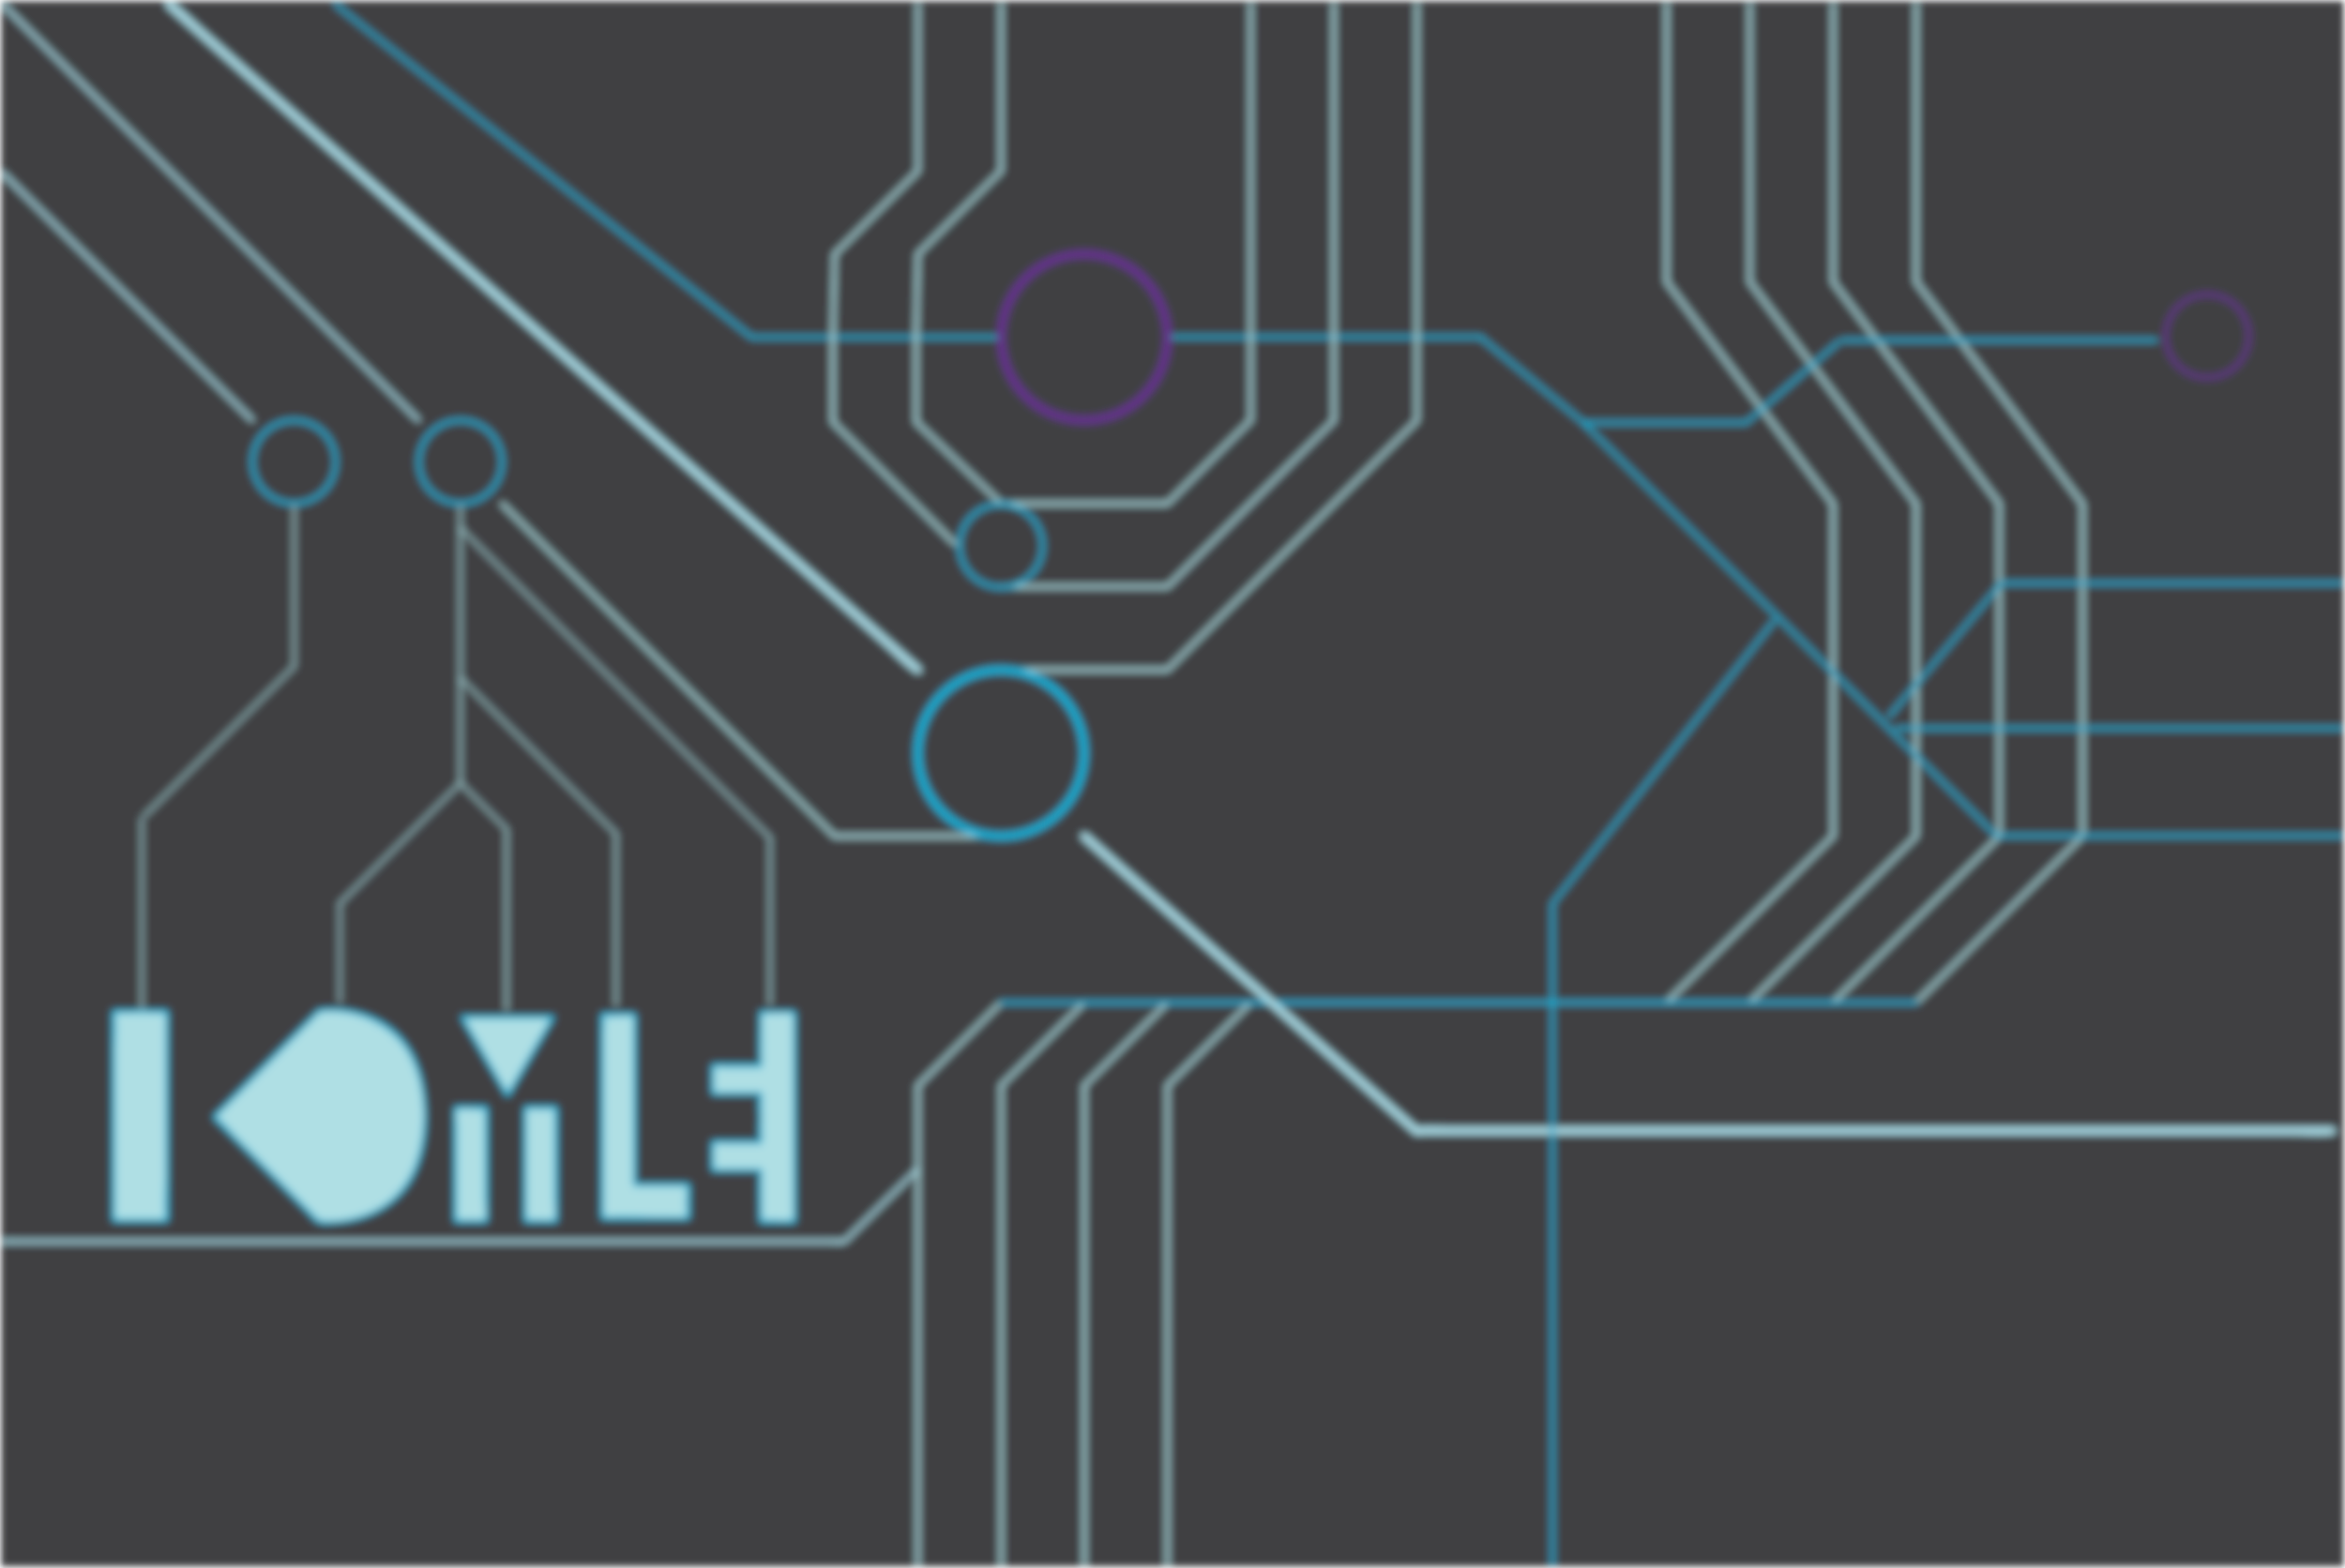
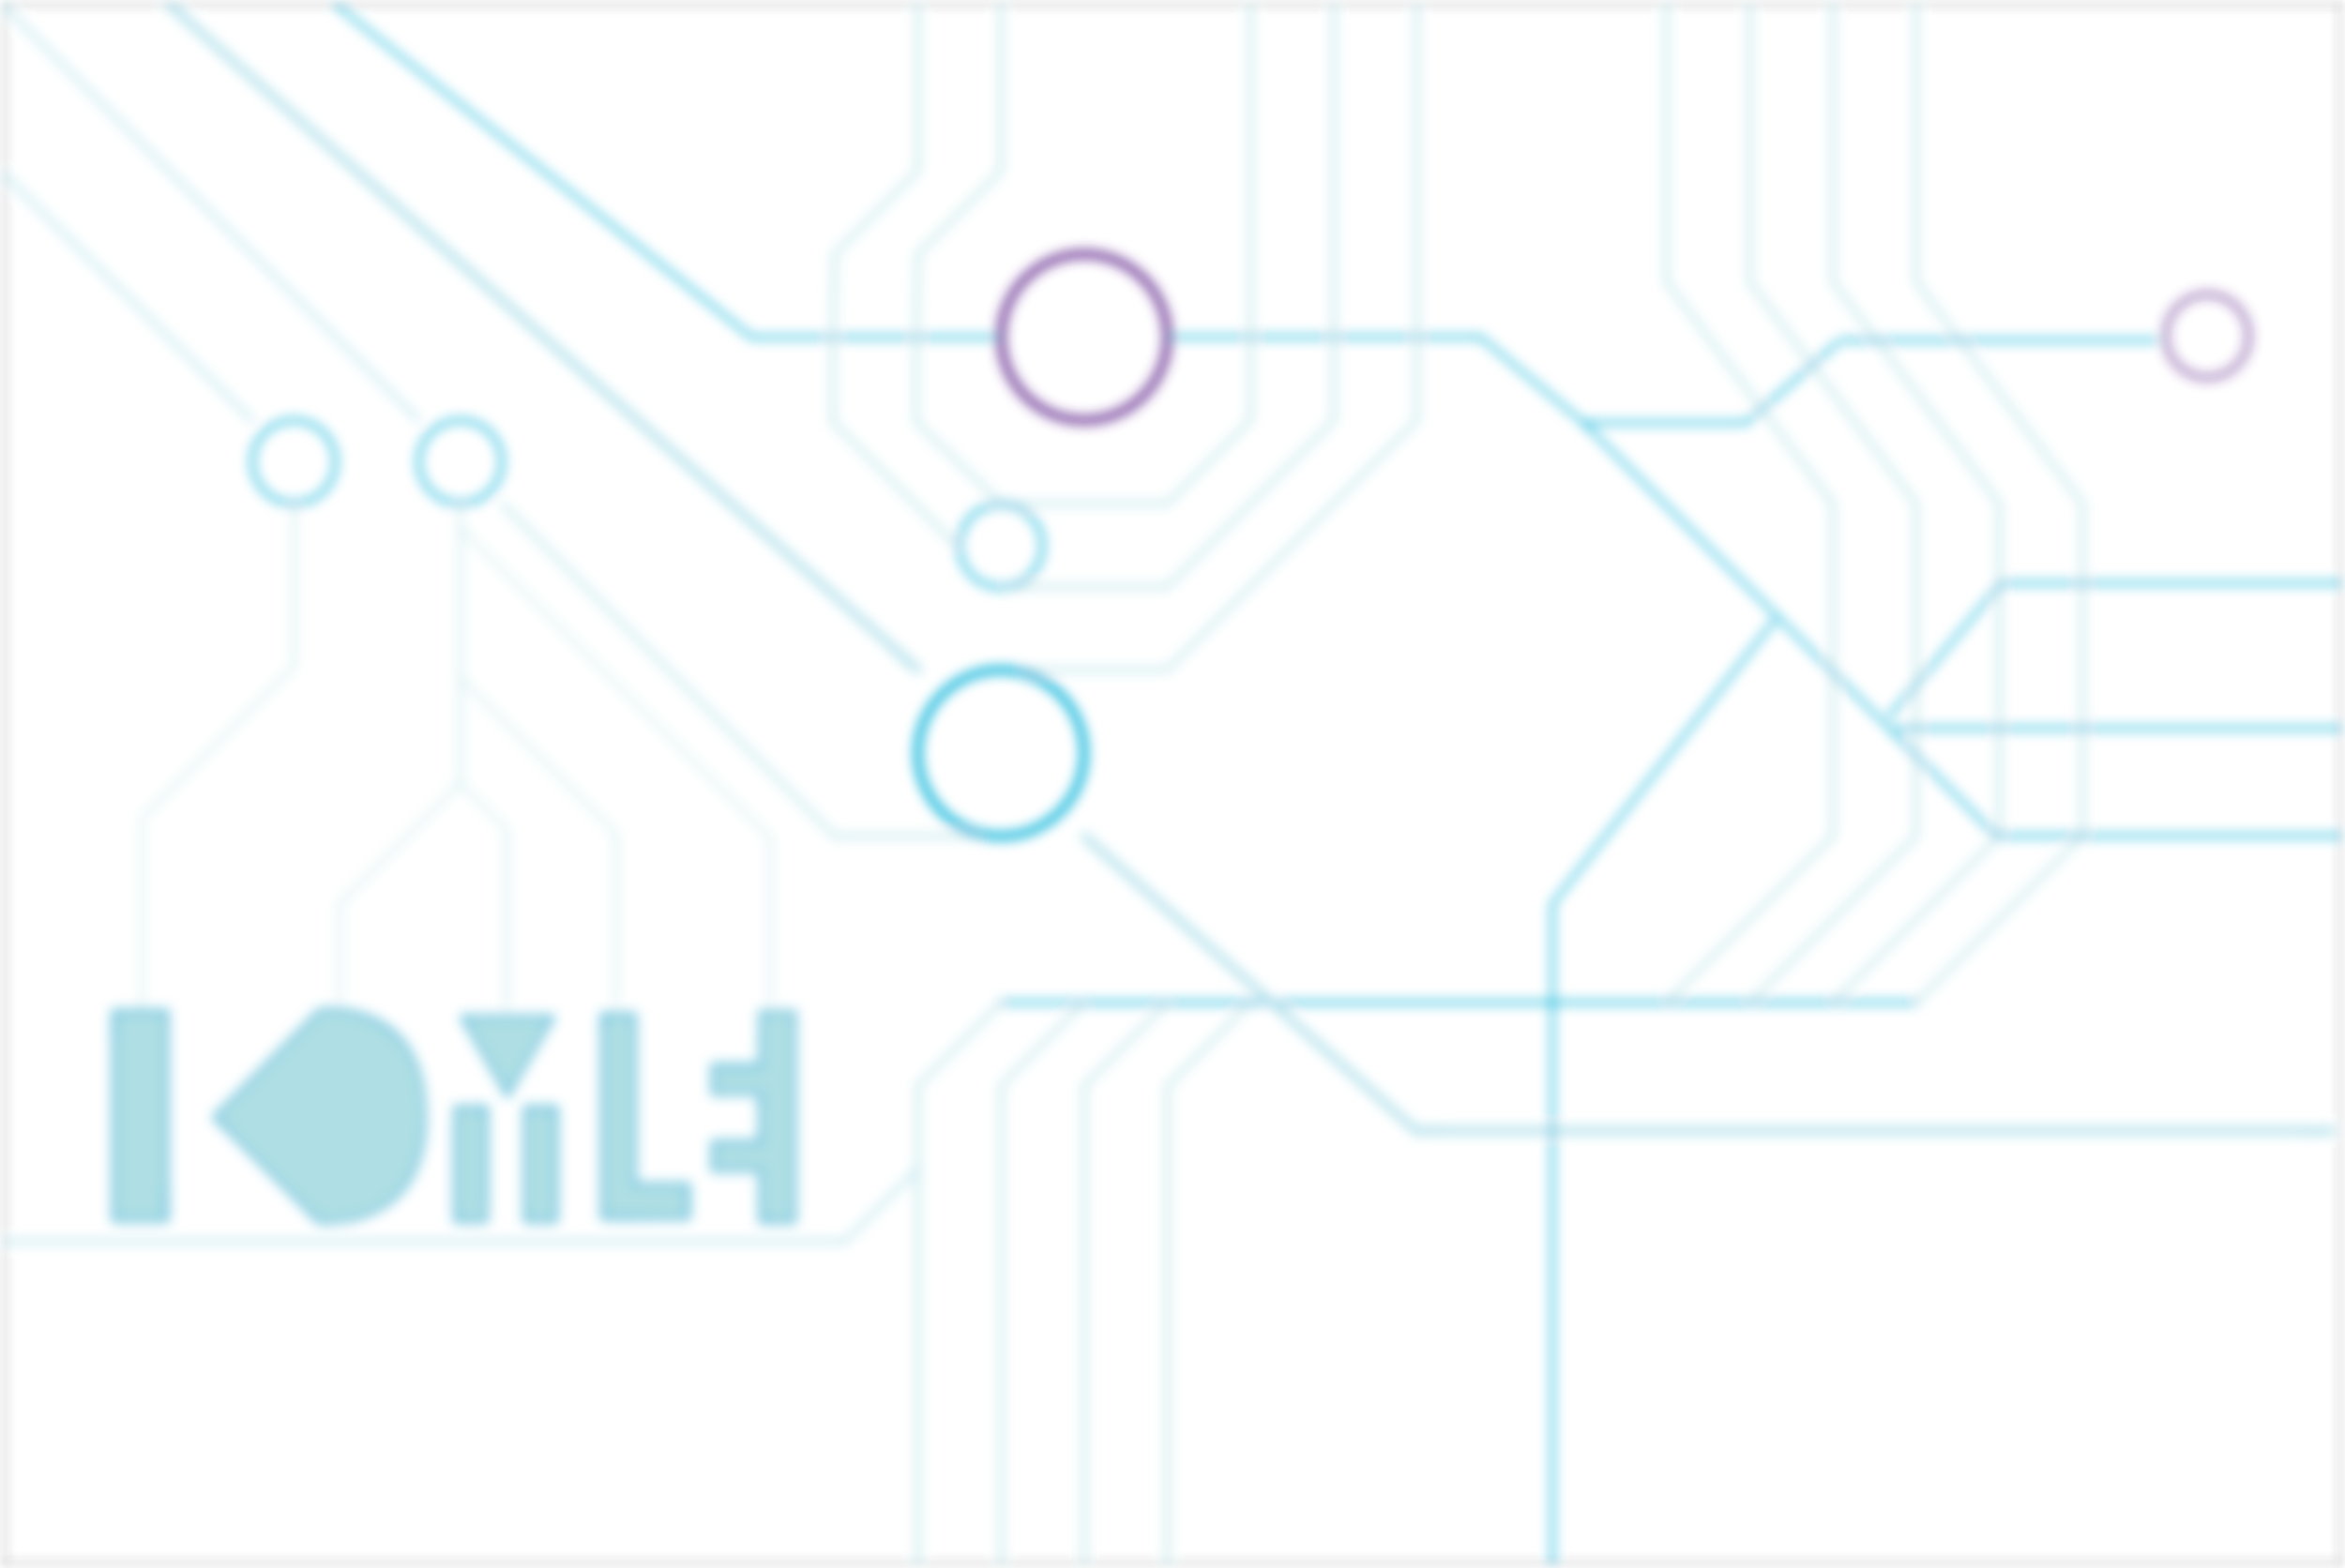
<svg xmlns="http://www.w3.org/2000/svg" version="1.1" id="Layer_1" x="0px" y="0px" viewBox="0 0 1202 803.7" xml:space="preserve" enable-background="new 0 0 1202 803.7">
-   <style type="text/css">.st0{filter:url(#AI_GaussianBlur_4);} .st1{fill:#414042;stroke:#414042;stroke-miterlimit:10;} .st2{fill:#AFDFE4;} .st3{fill:#00B0D8;} .st4{fill:#ACDFEA;} .st5{fill:none;stroke:#00B0D8;stroke-width:2;} .st6{fill:none;stroke:#662D91;stroke-width:2;} .st7{fill:none;stroke:#00B0D8;stroke-width:4;} .st8{fill:none;stroke:#662D91;stroke-width:4;} .st9{fill:none;stroke:#AFDFE4;stroke-width:0.25;}</style>
+   <style type="text/css">
+      .st1{fill:none;stroke:#414042;stroke-miterlimit:10;} .st2{fill:#AFDFE4;} .st3{fill:#00B0D8;} .st4{fill:#ACDFEA;} .st5{fill:none;stroke:#00B0D8;stroke-width:2;} .st6{fill:none;stroke:#662D91;stroke-width:2;} .st7{fill:none;stroke:#00B0D8;stroke-width:4;} .st8{fill:none;stroke:#662D91;stroke-width:4;} .st9{fill:none;stroke:#AFDFE4;stroke-width:0.25;}
+   </style>
  <filter id="AI_GaussianBlur_4">
-     <feGaussianBlur stdDeviation="2" />
+     <feGaussianBlur stdDeviation="3" />
  </filter>
-   <g id="Layer_1" class="st0">
+   <g id="Layer_1" class="st0" filter="url(#AI_GaussianBlur_4)">
    <path class="st1" d="M0.5 0.5H1201.5V803.2H0.5z" />
    <path class="st2" d="M259.1,425.1c0,27.1,0,54.1,0,81.2c0,3.9,0,7.8,0,11.6c0,0.7,1.1,0.7,1.1,0c0-27.1,0-54.1,0-81.2 c0-3.9,0-7.8,0-11.6C260.2,424.5,259.1,424.5,259.1,425.1L259.1,425.1z" />
    <path class="st2" d="M315.2,427.5c0,25.7,0,51.3,0,77c0,3.7,0,7.4,0,11.1c0,0.7,1.1,0.7,1.1,0c0-25.7,0-51.3,0-77 c0-3.7,0-7.4,0-11.1C316.2,426.8,315.2,426.8,315.2,427.5L315.2,427.5z" />
    <path class="st2" d="M394.2,429.5c0,24.9,0,49.9,0,74.8c0,3.6,0,7.1,0,10.7c0,0.7,1,0.7,1,0c0-24.9,0-49.9,0-74.8 c0-3.6,0-7.1,0-10.7C395.2,428.8,394.2,428.8,394.2,429.5L394.2,429.5z" />
    <path class="st2" d="M173.7,463.2c0,16.9,0,33.8,0,50.7c0,0.7,1,0.7,1,0c0-16.9,0-33.8,0-50.7 C174.7,462.6,173.7,462.6,173.7,463.2L173.7,463.2z" />
    <path class="st2" d="M73.2,518.1c0-28.7,0-57.4,0-86.1c0-4.2,0-8.3,0-12.5c0-0.7-1-0.7-1,0c0,28.7,0,57.4,0,86.1 c0,4.2,0,8.3,0,12.5C72.2,518.8,73.2,518.8,73.2,518.1L73.2,518.1z" />
    <path class="st2" d="M235.6,401.1c-18,18-35.9,35.9-53.9,53.9c-2.6,2.6-5.3,5.3-7.9,7.9c-0.5,0.5,0.3,1.2,0.7,0.7 c18-18,35.9-35.9,53.9-53.9c2.6-2.6,5.3-5.3,7.9-7.9C236.8,401.4,236.1,400.6,235.6,401.1L235.6,401.1z" />
    <path class="st2" d="M512.5,513.4c-14.2,14.2-28.4,28.4-42.6,42.6c-0.8,0.8,0.4,2,1.2,1.2c14.2-14.2,28.4-28.4,42.6-42.6 C514.5,513.8,513.3,512.6,512.5,513.4L512.5,513.4z" />
    <path class="st2" d="M555.1,513.4c-14.2,14.2-28.4,28.4-42.6,42.6c-0.8,0.8,0.4,2,1.2,1.2c14.2-14.2,28.4-28.4,42.6-42.6 C557.2,513.8,555.9,512.6,555.1,513.4L555.1,513.4z" />
    <path class="st2" d="M597.8,513.4c-14.2,14.2-28.4,28.4-42.6,42.6c-0.8,0.8,0.4,2,1.2,1.2c14.2-14.2,28.4-28.4,42.6-42.6 C599.8,513.8,598.6,512.6,597.8,513.4L597.8,513.4z" />
    <path class="st2" d="M640.4,513.4c-14.2,14.2-28.4,28.4-42.6,42.6c-0.8,0.8,0.4,2,1.2,1.2c14.2-14.2,28.4-28.4,42.6-42.6 C642.5,513.8,641.2,512.6,640.4,513.4L640.4,513.4z" />
    <path class="st2" d="M853.5,144.9c24.9,33.2,49.8,66.4,74.7,99.7c3.5,4.7,7,9.4,10.5,14c0.7,0.9,2.2,0,1.5-0.9 c-24.9-33.2-49.8-66.4-74.7-99.7c-3.5-4.7-7-9.4-10.5-14C854.3,143.1,852.8,144,853.5,144.9L853.5,144.9z" />
    <path class="st2" d="M938.7,258.1c0,49.9,0,99.8,0,149.6c0,7,0,13.9,0,20.9c0,1.1,1.8,1.1,1.8,0c0-49.9,0-99.8,0-149.6 c0-7,0-13.9,0-20.9C940.4,257,938.7,257,938.7,258.1L938.7,258.1z" />
    <path class="st2" d="M938.9,428.1c-24.9,24.9-49.8,49.8-74.6,74.6c-3.6,3.6-7.1,7.1-10.7,10.7c-0.8,0.8,0.4,2,1.2,1.2 c24.9-24.9,49.8-49.8,74.6-74.6c3.6-3.6,7.1-7.1,10.7-10.7C940.9,428.5,939.7,427.3,938.9,428.1L938.9,428.1z" />
    <path class="st3" d="M854.2,513.1c-38.5,0-77,0-115.5,0c-61.3,0-122.5,0-183.8,0c-13.9,0-27.9,0-41.8,0c-1.1,0-1.1,1.8,0,1.8 c38.5,0,77,0,115.5,0c61.3,0,122.5,0,183.8,0c13.9,0,27.9,0,41.8,0C855.4,514.9,855.4,513.1,854.2,513.1L854.2,513.1z" />
    <path class="st2" d="M469.6,556.6c0,27.7,0,55.4,0,83c0,44.1,0,88.2,0,132.3c0,10.1,0,20.2,0,30.3c0,1.1,1.8,1.1,1.8,0 c0-27.7,0-55.4,0-83c0-44.1,0-88.2,0-132.3c0-10.1,0-20.2,0-30.3C471.4,555.5,469.6,555.5,469.6,556.6L469.6,556.6z" />
    <path class="st2" d="M896.1,144.9c24.9,33.2,49.8,66.4,74.7,99.7c3.5,4.7,7,9.4,10.5,14c0.7,0.9,2.2,0,1.5-0.9 c-24.9-33.2-49.8-66.4-74.7-99.7c-3.5-4.7-7-9.4-10.5-14C897,143.1,895.5,144,896.1,144.9L896.1,144.9z" />
    <path class="st2" d="M981.3,258.1c0,49.9,0,99.8,0,149.6c0,7,0,13.9,0,20.9c0,1.1,1.8,1.1,1.8,0c0-49.9,0-99.8,0-149.6 c0-7,0-13.9,0-20.9C983,257,981.3,257,981.3,258.1L981.3,258.1z" />
    <path class="st2" d="M981.5,428.1c-24.9,24.9-49.8,49.8-74.6,74.6c-3.6,3.6-7.1,7.1-10.7,10.7c-0.8,0.8,0.4,2,1.2,1.2 c24.9-24.9,49.8-49.8,74.6-74.6c3.6-3.6,7.1-7.1,10.7-10.7C983.6,428.5,982.3,427.3,981.5,428.1L981.5,428.1z" />
    <path class="st3" d="M896.9,513.1c-38.5,0-77,0-115.5,0c-61.3,0-122.5,0-183.8,0c-13.9,0-27.9,0-41.8,0c-1.1,0-1.1,1.8,0,1.8 c38.5,0,77,0,115.5,0c61.3,0,122.5,0,183.8,0c13.9,0,27.9,0,41.8,0C898,514.9,898,513.1,896.9,513.1L896.9,513.1z" />
    <path class="st2" d="M512.3,556.6c0,27.7,0,55.4,0,83c0,44.1,0,88.2,0,132.3c0,10.1,0,20.2,0,30.3c0,1.1,1.8,1.1,1.8,0 c0-27.7,0-55.4,0-83c0-44.1,0-88.2,0-132.3c0-10.1,0-20.2,0-30.3C514,555.5,512.3,555.5,512.3,556.6L512.3,556.6z" />
    <path class="st2" d="M938.8,144.9c24.9,33.2,49.8,66.4,74.7,99.7c3.5,4.7,7,9.4,10.5,14c0.7,0.9,2.2,0,1.5-0.9 c-24.9-33.2-49.8-66.4-74.7-99.7c-3.5-4.7-7-9.4-10.5-14C939.6,143.1,938.1,144,938.8,144.9L938.8,144.9z" />
    <path class="st2" d="M1023.9,258.1c0,49.9,0,99.8,0,149.6c0,7,0,13.9,0,20.9c0,1.1,1.8,1.1,1.8,0c0-49.9,0-99.8,0-149.6 c0-7,0-13.9,0-20.9C1025.7,257,1023.9,257,1023.9,258.1L1023.9,258.1z" />
    <path class="st2" d="M1024.2,428.1c-24.9,24.9-49.7,49.8-74.6,74.6c-3.6,3.6-7.1,7.1-10.7,10.7c-0.8,0.8,0.4,2,1.2,1.2 c24.9-24.9,49.7-49.8,74.6-74.6c3.6-3.6,7.1-7.1,10.7-10.7C1026.2,428.5,1025,427.3,1024.2,428.1L1024.2,428.1z" />
    <path class="st3" d="M939.5,513.1c-38.5,0-77,0-115.5,0c-61.3,0-122.5,0-183.8,0c-13.9,0-27.9,0-41.8,0c-1.1,0-1.1,1.8,0,1.8 c38.5,0,77,0,115.5,0c61.3,0,122.5,0,183.8,0c13.9,0,27.9,0,41.8,0C940.7,514.9,940.7,513.1,939.5,513.1L939.5,513.1z" />
    <path class="st2" d="M554.9,556.6c0,27.7,0,55.4,0,83c0,44.1,0,88.2,0,132.3c0,10.1,0,20.2,0,30.3c0,1.1,1.8,1.1,1.8,0 c0-27.7,0-55.4,0-83c0-44.1,0-88.2,0-132.3c0-10.1,0-20.2,0-30.3C556.6,555.5,554.9,555.5,554.9,556.6L554.9,556.6z" />
    <path class="st2" d="M981.4,144.9c24.9,33.2,49.8,66.4,74.7,99.7c3.5,4.7,7,9.4,10.5,14c0.7,0.9,2.2,0,1.5-0.9 c-24.9-33.2-49.8-66.4-74.7-99.7c-3.5-4.7-7-9.4-10.5-14C982.3,143.1,980.7,144,981.4,144.9L981.4,144.9z" />
    <path class="st2" d="M1066.6,258.1c0,49.9,0,99.8,0,149.6c0,7,0,13.9,0,20.9c0,1.1,1.8,1.1,1.8,0c0-49.9,0-99.8,0-149.6 c0-7,0-13.9,0-20.9C1068.3,257,1066.6,257,1066.6,258.1L1066.6,258.1z" />
    <path class="st2" d="M1066.8,428.1c-24.9,24.9-49.7,49.8-74.6,74.6c-3.6,3.6-7.1,7.1-10.7,10.7c-0.8,0.8,0.4,2,1.2,1.2 c24.9-24.9,49.7-49.8,74.6-74.6c3.6-3.6,7.1-7.1,10.7-10.7C1068.9,428.5,1067.6,427.3,1066.8,428.1L1066.8,428.1z" />
    <path class="st3" d="M982.2,513.1c-38.5,0-77,0-115.5,0c-61.3,0-122.5,0-183.8,0c-13.9,0-27.9,0-41.8,0c-1.1,0-1.1,1.8,0,1.8 c38.5,0,77,0,115.5,0c61.3,0,122.5,0,183.8,0c13.9,0,27.9,0,41.8,0C983.3,514.9,983.3,513.1,982.2,513.1L982.2,513.1z" />
    <path class="st2" d="M597.5,556.6c0,27.7,0,55.4,0,83c0,44.1,0,88.2,0,132.3c0,10.1,0,20.2,0,30.3c0,1.1,1.8,1.1,1.8,0 c0-27.7,0-55.4,0-83c0-44.1,0-88.2,0-132.3c0-10.1,0-20.2,0-30.3C599.3,555.5,597.5,555.5,597.5,556.6L597.5,556.6z" />
    <path class="st2" d="M235.4,258.1c0,41.9,0,83.8,0,125.8c0,5.9,0,11.7,0,17.6c0,0.7,1.1,0.7,1.1,0c0-41.9,0-83.8,0-125.8 c0-5.9,0-11.7,0-17.6C236.5,257.5,235.4,257.5,235.4,258.1L235.4,258.1z" />
    <path class="st2" d="M235.6,401.8c7.9,7.9,15.8,15.8,23.7,23.7c0.5,0.5,1.2-0.3,0.7-0.7c-7.9-7.9-15.8-15.8-23.7-23.7 C235.9,400.6,235.1,401.4,235.6,401.8L235.6,401.8z" />
    <path class="st2" d="M316.1,427.1c-23.3-23.3-46.5-46.5-69.8-69.8c-3.3-3.3-6.6-6.6-9.9-9.9c-0.5-0.5-1.2,0.3-0.7,0.7 c23.3,23.3,46.5,46.5,69.8,69.8c3.3,3.3,6.6,6.6,9.9,9.9C315.8,428.4,316.6,427.6,316.1,427.1L316.1,427.1z" />
    <path class="st2" d="M395.1,429.1c-17.9-17.9-35.8-35.8-53.6-53.6c-28.5-28.5-57-57-85.5-85.5c-6.5-6.5-13.1-13.1-19.6-19.6 c-0.5-0.5-1.2,0.3-0.7,0.7c17.9,17.9,35.8,35.8,53.6,53.6c28.5,28.5,57,57,85.5,85.5c6.5,6.5,13.1,13.1,19.6,19.6 C394.8,430.3,395.5,429.6,395.1,429.1L395.1,429.1z" />
    <path class="st2" d="M150.2,258.1c0,27.8,0,55.7,0,83.5c0,0.7,1.1,0.7,1.1,0c0-27.8,0-55.7,0-83.5 C151.2,257.5,150.2,257.5,150.2,258.1L150.2,258.1z" />
    <path class="st3" d="M598.4,173.7c47.1,0,94.2,0,141.3,0c6.6,0,13.2,0,19.8,0c1.1,0,1.1-1.8,0-1.8c-47.1,0-94.2,0-141.3,0 c-6.6,0-13.2,0-19.8,0C597.3,172,597.3,173.7,598.4,173.7L598.4,173.7z" />
    <path class="st3" d="M944.3,175.3c47.1,0,94.2,0,141.3,0c6.6,0,13.2,0,19.8,0c1.1,0,1.1-1.8,0-1.8c-47.1,0-94.2,0-141.3,0 c-6.6,0-13.2,0-19.8,0C943.1,173.6,943.1,175.3,944.3,175.3L944.3,175.3z" />
    <path class="st3" d="M513.1,172c-37.4,0-74.8,0-112.2,0c-5.2,0-10.5,0-15.7,0c-1.1,0-1.1,1.8,0,1.8c37.4,0,74.8,0,112.2,0 c5.2,0,10.5,0,15.7,0C514.3,173.7,514.3,172,513.1,172L513.1,172z" />
    <path class="st4" d="M0.8,89.4c14.4,14.2,28.7,28.4,43.1,42.7c23,22.8,46,45.6,69.1,68.4c5.3,5.2,10.5,10.4,15.8,15.6 c0.8,0.8,2-0.4,1.2-1.2c-14.4-14.2-28.7-28.4-43.1-42.7c-23-22.8-46-45.6-69.1-68.4C12.6,98.6,7.3,93.4,2.1,88.1 C1.3,87.4,0,88.6,0.8,89.4L0.8,89.4z" />
    <path class="st4" d="M0.8,2.9C24.9,27,49,51.1,73,75.1c38.3,38.3,76.6,76.6,114.9,114.9c8.7,8.7,17.4,17.4,26.1,26.1 c0.8,0.8,2-0.4,1.2-1.2c-24.1-24.1-48.1-48.1-72.2-72.2C104.8,104.4,66.5,66.1,28.2,27.8C19.5,19.1,10.8,10.4,2.1,1.7 C1.3,0.9,0,2.1,0.8,2.9L0.8,2.9z" />
    <path class="st4" d="M85.4,3.6C98.2,15,111,26.4,123.8,37.7c30.5,27.1,60.9,54.2,91.4,81.3c37,32.9,73.9,65.7,110.9,98.6 c32,28.4,63.9,56.8,95.9,85.2c10.5,9.3,21,18.7,31.5,28c4.9,4.4,9.7,9.5,15.1,13.4c0.2,0.2,0.4,0.4,0.7,0.6 c1.8,1.6,4.4-1,2.6-2.6c-12.8-11.4-25.6-22.8-38.4-34.1c-30.5-27.1-60.9-54.2-91.4-81.3c-37-32.9-73.9-65.7-110.9-98.6 c-32-28.4-63.9-56.8-95.9-85.2c-10.5-9.3-21-18.7-31.5-28C98.8,10.6,94,5.5,88.7,1.6C88.5,1.4,88.3,1.2,88,1 C86.3-0.6,83.6,2,85.4,3.6L85.4,3.6z" />
    <path class="st4" d="M554.5,430c19.3,17.1,38.5,34.2,57.8,51.3c30.6,27.2,61.1,54.3,91.7,81.5c7.1,6.3,14.1,12.5,21.2,18.8 c1.8,1.6,4.4-1,2.6-2.6c-19.3-17.1-38.5-34.2-57.8-51.3c-30.6-27.2-61.1-54.3-91.7-81.5c-7.1-6.3-14.1-12.5-21.2-18.8 C555.3,425.8,552.7,428.4,554.5,430L554.5,430z" />
    <circle class="st5" cx="236" cy="236.8" r="21.3" />
    <circle class="st6" cx="1131.4" cy="172.3" r="21.3" />
    <path class="st2" d="M427.9,429.6c28.4,0,56.9,0,85.3,0c1.1,0,1.1-1.8,0-1.8c-28.4,0-56.9,0-85.3,0 C426.7,427.8,426.7,429.6,427.9,429.6L427.9,429.6z" />
    <path class="st2" d="M513.1,344.3c28.4,0,56.9,0,85.3,0c1.1,0,1.1-1.8,0-1.8c-28.4,0-56.9,0-85.3,0 C512,342.5,512,344.3,513.1,344.3L513.1,344.3z" />
    <path class="st4" d="M726.3,581.6c15.6,0,31.1,0,46.7,0c37.4,0,74.7,0,112.1,0c45,0,90.1,0,135.1,0c39.1,0,78.2,0,117.3,0 c12.9,0,25.7,0,38.6,0c6,0,12.5,0.7,18.5,0c0.3,0,0.5,0,0.8,0c2.4,0,2.4-3.7,0-3.7c-15.6,0-31.1,0-46.7,0c-37.4,0-74.7,0-112.1,0 c-45,0-90.1,0-135.1,0c-39.1,0-78.2,0-117.3,0c-12.9,0-25.7,0-38.6,0c-6,0-12.5-0.7-18.5,0c-0.3,0-0.5,0-0.8,0 C723.9,577.9,723.9,581.6,726.3,581.6L726.3,581.6z" />
    <path class="st4" d="M1.5,637.4c14.3,0,28.7,0,43,0c34.2,0,68.5,0,102.7,0c41.6,0,83.2,0,124.8,0c35.8,0,71.6,0,107.5,0 c11.8,0,23.6,0,35.5,0c3.7,0,7.5,0,11.2,0c1.7,0,4.1,0.4,5.8,0c0.2-0.1,0.5,0,0.7,0c1.1,0,1.1-1.8,0-1.8c-14.3,0-28.7,0-43,0 c-34.2,0-68.5,0-102.7,0c-41.6,0-83.2,0-124.8,0c-35.8,0-71.6,0-107.5,0c-11.8,0-23.6,0-35.5,0c-3.7,0-7.5,0-11.2,0 c-1.7,0-4.1-0.4-5.8,0c-0.2,0.1-0.5,0-0.7,0C0.3,635.7,0.3,637.4,1.5,637.4L1.5,637.4z" />
    <circle class="st7" cx="513.1" cy="386.1" r="42.6" />
    <circle class="st8" cx="555.8" cy="172.9" r="42.6" />
    <path class="st2" d="M256.7,258.8c19.2,19.2,38.3,38.3,57.5,57.5c30.7,30.7,61.3,61.3,92,92c7,7,14,14,21.1,21.1 c0.8,0.8,2-0.4,1.2-1.2c-19.2-19.2-38.3-38.3-57.5-57.5c-30.7-30.7-61.3-61.3-92-92c-7-7-14-14-21.1-21.1 C257.1,256.7,255.9,258,256.7,258.8L256.7,258.8z" />
    <path class="st2" d="M599,344c14.4-14.4,28.8-28.8,43.1-43.1c23-23,45.9-45.9,68.9-68.9c5.3-5.3,10.6-10.6,15.9-15.9 c0.8-0.8-0.4-2-1.2-1.2c-14.4,14.4-28.8,28.8-43.1,43.1c-23,23-45.9,45.9-68.9,68.9c-5.3,5.3-10.6,10.6-15.9,15.9 C597,343.6,598.2,344.8,599,344L599,344z" />
    <path class="st2" d="M727.2,215.5c0-24.1,0-48.1,0-72.2c0-38.2,0-76.4,0-114.5c0-8.8,0-17.7,0-26.5c0-1.1-1.8-1.1-1.8,0 c0,24.1,0,48.1,0,72.2c0,38.2,0,76.4,0,114.5c0,8.8,0,17.7,0,26.5C725.5,216.6,727.2,216.6,727.2,215.5L727.2,215.5z" />
    <path class="st2" d="M682.8,2.3c0,24.1,0,48.1,0,72.2c0,38.2,0,76.4,0,114.5c0,8.8,0,17.7,0,26.5c0,1.1,1.8,1.1,1.8,0 c0-24.1,0-48.1,0-72.2c0-38.2,0-76.4,0-114.5c0-8.8,0-17.7,0-26.5C684.6,1.2,682.8,1.2,682.8,2.3L682.8,2.3z" />
    <path class="st2" d="M683.1,214.9c-24.9,24.9-49.8,49.8-74.6,74.6c-3.6,3.6-7.1,7.1-10.7,10.7c-0.8,0.8,0.4,2,1.2,1.2 c24.9-24.9,49.8-49.8,74.6-74.6c3.6-3.6,7.1-7.1,10.7-10.7C685.1,215.3,683.9,214.1,683.1,214.9L683.1,214.9z" />
    <path class="st2" d="M598.4,299.9c-28.4,0-56.9,0-85.3,0c-1.1,0-1.1,1.8,0,1.8c28.4,0,56.9,0,85.3,0 C599.5,301.7,599.5,299.9,598.4,299.9L598.4,299.9z" />
    <path class="st9" d="M513.1 300.8L513.1 300.8" />
    <path class="st2" d="M640.2,2.3c0,24.1,0,48.1,0,72.2c0,38.2,0,76.4,0,114.5c0,8.8,0,17.7,0,26.5c0,1.1,1.8,1.1,1.8,0 c0-24.1,0-48.1,0-72.2c0-38.2,0-76.4,0-114.5c0-8.8,0-17.7,0-26.5C641.9,1.2,640.2,1.2,640.2,2.3L640.2,2.3z" />
    <path class="st2" d="M640.4,214.9c-14.2,14.2-28.4,28.4-42.6,42.6c-0.8,0.8,0.4,2,1.2,1.2c14.2-14.2,28.4-28.4,42.6-42.6 C642.5,215.3,641.2,214.1,640.4,214.9L640.4,214.9z" />
    <path class="st2" d="M490.1,278.3c-18.2-18.2-36.4-36.4-54.6-54.6c-2.6-2.6-5.2-5.2-7.9-7.9c-0.8-0.8-2,0.4-1.2,1.2 c18.2,18.2,36.4,36.4,54.6,54.6c2.6,2.6,5.2,5.2,7.9,7.9C489.6,280.3,490.9,279,490.1,278.3L490.1,278.3z" />
    <path class="st2" d="M513.7,257.5c-14.5-13.9-29-27.8-43.5-41.8c-0.8-0.8-2.1,0.5-1.2,1.2c14.5,13.9,29,27.8,43.5,41.8 C513.3,259.5,514.6,258.3,513.7,257.5L513.7,257.5z" />
    <path class="st2" d="M598.4,257.3c-28.4,0-56.9,0-85.3,0c-1.1,0-1.1,1.8,0,1.8c28.4,0,56.9,0,85.3,0 C599.5,259,599.5,257.3,598.4,257.3L598.4,257.3z" />
    <circle class="st5" cx="513.1" cy="279.8" r="21.3" />
    <path class="st2" d="M427.8,216.4c0-14.5,0-29,0-43.5c0-1.1-1.8-1.1-1.8,0c0,14.5,0,29,0,43.5 C426.1,217.5,427.8,217.5,427.8,216.4L427.8,216.4z" />
    <path class="st2" d="M428.5,130.8c14.2-14.2,28.4-28.4,42.6-42.6c0.8-0.8-0.4-2-1.2-1.2c-14.2,14.2-28.4,28.4-42.6,42.6 C426.4,130.4,427.7,131.6,428.5,130.8L428.5,130.8z" />
    <path class="st2" d="M471.4,87.6c0-28.4,0-56.9,0-85.3c0-1.1-1.8-1.1-1.8,0c0,28.4,0,56.9,0,85.3 C469.6,88.7,471.4,88.7,471.4,87.6L471.4,87.6z" />
    <path class="st2" d="M427.8,172.9c0.3-14.2,0.6-28.4,0.9-42.6c0-1.1-1.7-1.1-1.8,0c-0.3,14.2-0.6,28.4-0.9,42.6 C426.1,174,427.8,174,427.8,172.9L427.8,172.9z" />
    <path class="st2" d="M470.5,216.4c0-14.5,0-29,0-43.5c0-1.1-1.8-1.1-1.8,0c0,14.5,0,29,0,43.5 C468.7,217.5,470.5,217.5,470.5,216.4L470.5,216.4z" />
    <path class="st2" d="M471.1,130.8c14.2-14.2,28.4-28.4,42.6-42.6c0.8-0.8-0.4-2-1.2-1.2c-14.2,14.2-28.4,28.4-42.6,42.6 C469.1,130.4,470.3,131.6,471.1,130.8L471.1,130.8z" />
    <path class="st2" d="M514,87.6c0-28.4,0-56.9,0-85.3c0-1.1-1.8-1.1-1.8,0c0,28.4,0,56.9,0,85.3C512.3,88.7,514,88.7,514,87.6 L514,87.6z" />
    <path class="st2" d="M470.5,172.9c0.3-14.2,0.6-28.4,0.9-42.6c0-1.1-1.7-1.1-1.8,0c-0.3,14.2-0.6,28.4-0.9,42.6 C468.7,174,470.5,174,470.5,172.9L470.5,172.9z" />
    <path class="st3" d="M385.8,172.2c-24-19.2-48-38.4-72.1-57.7C275.5,84,237.2,53.4,198.9,22.7c-8.8-7-17.5-14-26.3-21 c-0.9-0.7-2.1,0.5-1.2,1.2c24,19.2,48,38.4,72.1,57.7c38.3,30.6,76.6,61.2,114.8,91.9c8.8,7,17.5,14,26.3,21 C385.5,174.2,386.7,172.9,385.8,172.2L385.8,172.2z" />
    <path class="st3" d="M758.3,173.5c17.6,14.6,35.1,29.2,52.7,43.8c0.9,0.7,2.1-0.5,1.2-1.2c-17.6-14.6-35.1-29.2-52.7-43.8 C758.7,171.5,757.4,172.8,758.3,173.5L758.3,173.5z" />
    <path class="st3" d="M811.6,217.6c27.8,0,55.7,0,83.5,0c1.1,0,1.1-1.8,0-1.8c-27.8,0-55.7,0-83.5,0 C810.5,215.8,810.5,217.6,811.6,217.6L811.6,217.6z" />
    <path class="st3" d="M895.7,217.3c15.8-13.8,31.6-27.6,47.4-41.5c0.8-0.7-0.4-2-1.2-1.2c-15.8,13.8-31.6,27.6-47.4,41.5 C893.6,216.8,894.9,218,895.7,217.3L895.7,217.3z" />
    <path class="st3" d="M811,217.3c17.3,17.3,34.6,34.6,52,52c27.6,27.6,55.3,55.3,82.9,82.9c6.4,6.4,12.7,12.7,19.1,19.1 c0.8,0.8,2-0.4,1.2-1.2c-17.3-17.3-34.6-34.6-52-52c-27.6-27.6-55.3-55.3-82.9-82.9c-6.4-6.4-12.7-12.7-19.1-19.1 C811.4,215.3,810.2,216.5,811,217.3L811,217.3z" />
    <path class="st3" d="M968.9,367.9c16.6-19.7,33.1-39.3,49.7-59c2.4-2.8,4.8-5.7,7.2-8.5c0.7-0.9-0.5-2.1-1.2-1.2 c-16.6,19.7-33.1,39.3-49.7,59c-2.4,2.8-4.8,5.7-7.2,8.5C966.9,367.5,968.1,368.7,968.9,367.9L968.9,367.9z" />
    <path class="st3" d="M972.3,374.3c25.8,0,51.5,0,77.3,0c40.9,0,81.8,0,122.6,0c9.4,0,18.9,0,28.3,0c1.1,0,1.1-1.8,0-1.8 c-25.8,0-51.5,0-77.3,0c-40.9,0-81.8,0-122.6,0c-9.4,0-18.9,0-28.3,0C971.2,372.6,971.2,374.3,972.3,374.3L972.3,374.3z" />
    <path class="st3" d="M965.7,372.1c18.8,18.8,37.6,37.6,56.5,56.5c0.8,0.8,2-0.4,1.2-1.2c-18.8-18.8-37.6-37.6-56.5-56.5 C966.1,370,964.9,371.3,965.7,372.1L965.7,372.1z" />
    <path class="st3" d="M908.9,317.5c-12.8,16.3-25.6,32.7-38.4,49c-20.4,26.1-40.8,52.1-61.2,78.2c-4.7,6-9.4,12-14.1,18 c-0.7,0.9,0.5,2.1,1.2,1.2c12.8-16.3,25.6-32.7,38.4-49c20.4-26.1,40.8-52.1,61.2-78.2c4.7-6,9.4-12,14.1-18 C910.8,317.9,909.6,316.7,908.9,317.5L908.9,317.5z" />
    <path class="st3" d="M794.9,463.4c0,38.3,0,76.6,0,114.9c0,60.7,0,121.3,0,182c0,14,0,28,0,42c0,1.1,1.8,1.1,1.8,0 c0-38.3,0-76.6,0-114.9c0-60.7,0-121.3,0-182c0-14,0-28,0-42C796.7,462.3,794.9,462.3,794.9,463.4L794.9,463.4z" />
    <path class="st3" d="M1025.2,299.9c19.7,0,39.4,0,59.1,0c31.4,0,62.8,0,94.2,0c7.3,0,14.5,0,21.8,0c1.1,0,1.1-1.8,0-1.8 c-19.7,0-39.4,0-59.1,0c-31.4,0-62.8,0-94.2,0c-7.3,0-14.5,0-21.8,0C1024.1,298.1,1024.1,299.9,1025.2,299.9L1025.2,299.9z" />
    <path class="st3" d="M1023,429.4c19.9,0,39.9,0,59.8,0c31.8,0,63.7,0,95.5,0c7.4,0,14.8,0,22.2,0c1.1,0,1.1-1.8,0-1.8 c-19.9,0-39.9,0-59.8,0c-31.8,0-63.7,0-95.5,0c-7.4,0-14.8,0-22.2,0C1021.9,427.6,1021.9,429.4,1023,429.4L1023,429.4z" />
    <circle class="st5" cx="150.7" cy="236.8" r="21.3" />
    <path class="st2" d="M150.3,341.3c-22.4,22.4-44.7,44.7-67.1,67.1c-3.2,3.2-6.4,6.4-9.6,9.6c-0.5,0.5,0.3,1.2,0.7,0.7 c22.4-22.4,44.7-44.7,67.1-67.1c3.2-3.2,6.4-6.4,9.6-9.6C151.5,341.5,150.8,340.8,150.3,341.3L150.3,341.3z" />
    <path class="st2" d="M938.7,2.3c0,41.5,0,83.1,0,124.6c0,5.9,0,11.7,0,17.6c0,1.1,1.8,1.1,1.8,0c0-41.5,0-83.1,0-124.6 c0-5.9,0-11.7,0-17.6C940.4,1.2,938.7,1.2,938.7,2.3L938.7,2.3z" />
    <path class="st2" d="M981.3,2.3c0,41.5,0,83.1,0,124.6c0,5.9,0,11.7,0,17.6c0,1.1,1.8,1.1,1.8,0c0-41.5,0-83.1,0-124.6 c0-5.9,0-11.7,0-17.6C983,1.2,981.3,1.2,981.3,2.3L981.3,2.3z" />
    <path class="st2" d="M896,2.3c0,41.5,0,83.1,0,124.6c0,5.9,0,11.7,0,17.6c0,1.1,1.8,1.1,1.8,0c0-41.5,0-83.1,0-124.6 c0-5.9,0-11.7,0-17.6C897.8,1.2,896,1.2,896,2.3L896,2.3z" />
    <path class="st2" d="M853.4,2.3c0,41.5,0,83.1,0,124.6c0,5.9,0,11.7,0,17.6c0,1.1,1.8,1.1,1.8,0c0-41.5,0-83.1,0-124.6 c0-5.9,0-11.7,0-17.6C855.1,1.2,853.4,1.2,853.4,2.3L853.4,2.3z" />
    <path class="st4" d="M433.5,637c12.5-12.3,25-24.6,37.4-36.9c0.8-0.8-0.4-2-1.2-1.2c-12.5,12.3-25,24.6-37.4,36.9 C431.4,636.6,432.7,637.8,433.5,637L433.5,637z" />
    <g id="K_2_">
      <path class="st2" d="M163.6,518.3l-53.7,54.4l53.5,53.5c0,0,54,7.3,54-54C217.5,510.9,163.6,518.3,163.6,518.3z M58.3,625.7h27.2 v-107H58.3V625.7z" />
      <path class="st3" d="M163,517.7c-17.9,18.1-35.8,36.3-53.7,54.4c-0.3,0.3-0.3,0.9,0,1.2c12.7,12.7,25.4,25.4,38,38 c3.4,3.4,6.8,6.8,10.2,10.3c1.5,1.5,3.2,3.9,5,5c2.3,1.4,6.3,0.8,8.9,0.6c17.6-0.9,33.9-9.6,41.4-26.1c6-13.1,6.7-28.9,4.4-42.9 c-1.8-11.3-6.5-22.3-15.3-29.9c-10.2-8.8-25.3-12.7-38.7-10.9c-1.1,0.2-0.6,1.8,0.5,1.7c17-2.3,36.9,5.5,45.8,21.4 c9,16.1,9.4,39.1,3.2,56.2c-4.6,12.8-14.5,22.4-27.5,26.4c-6.3,2-14.5,3.5-21.2,2.3c-1.1-0.2-0.1,0.1-0.1,0.1 c-0.9-0.6-1.7-1.7-2.4-2.4c-3.6-3.6-7.1-7.1-10.7-10.7c-10-10-20-20-30-30c-2.8-2.8-5.9-7.2-9.3-9.3c-1.7-1.1,0.3-0.9-0.9,0.2 c0.7-0.7,1.4-1.5,2.1-2.2c17.2-17.4,34.3-34.8,51.5-52.2C165,518.1,163.8,516.9,163,517.7z" />
      <path class="st3" d="M58.3,626.5c9.1,0,18.1,0,27.2,0c0.5,0,0.9-0.4,0.9-0.9c0-31.2,0-62.4,0-93.7c0-4.4,0-8.9,0-13.3 c0-0.5-0.4-0.9-0.9-0.9c-9.1,0-18.1,0-27.2,0c-0.5,0-0.9,0.4-0.9,0.9c0,31.2,0,62.4,0,93.7c0,4.4,0,8.9,0,13.3 c0,1.1,1.8,1.1,1.8,0c0-17.2,0-34.3,0-51.5c0-12.1,0-24.2,0-36.3c0-6.2,0.7-12.8,0-19c-0.1-0.6-0.6,0.7-0.8,0.7 c0.5,0,1.1-0.1,1.5,0c2.4,0.4,5.2,0,7.6,0c3.1,0,6.2,0,9.3,0c2.1,0,5.6,0.7,7.6,0c1.5-0.5,0.2-0.4,0.2-0.6c-0.1,0.8,0,1.6,0,2.3 c0,3.5,0,6.9,0,10.4c0,23.7,0,47.4,0,71.2c0,7.4-0.8,15.3,0,22.7c0.1,0.7,1.3-0.6,0.7-0.7c-0.8-0.1-1.7,0-2.5,0 c-3.1,0-6.3,0-9.4,0c-5,0-10.1,0-15.1,0C57.2,624.8,57.2,626.5,58.3,626.5z" />
    </g>
    <g id="Y_2_">
      <path class="st2" d="M283.4,521.5H237l11.6,20.1l11.6,20.1l11.6-20.1L283.4,521.5z M269.3,567.9V626h15.7v-58.1H269.3z M233.5,626h15.7v-58.1h-15.7V626z" />
      <path class="st3" d="M283.4,520.6c-15.5,0-30.9,0-46.4,0c-0.7,0-1.1,0.7-0.8,1.3c7.7,13.4,15.5,26.8,23.2,40.1 c0.3,0.6,1.2,0.6,1.5,0c7.7-13.4,15.4-26.8,23.2-40.1c0.6-1-0.9-1.9-1.5-0.9c-7.7,13.4-15.5,26.8-23.2,40.1c0.5,0,1,0,1.5,0 c-7.7-13.4-15.5-26.8-23.2-40.1c-0.3,0.4-0.5,0.9-0.8,1.3c15.5,0,30.9,0,46.4,0C284.5,522.4,284.5,520.6,283.4,520.6z" />
      <path class="st3" d="M268.4,567.9c0,19.4,0,38.8,0,58.1c0,0.5,0.4,0.9,0.9,0.9c5.2,0,10.4,0,15.7,0c0.5,0,0.9-0.4,0.9-0.9 c0-19.4,0-38.8,0-58.1c0-0.5-0.4-0.9-0.9-0.9c-5.2,0-10.4,0-15.7,0c-1.1,0-1.1,1.8,0,1.8c5.1,0,10.3,0.3,15.3,0 c0.5,0-0.5-1.4-0.6-0.5c-0.1,0.4,0.1,0.9,0,1.4c-0.3,1.9,0,4,0,5.9c0,13,0,26.1,0,39.1c0,3.6,0.5,7.6,0,11.2 c0-0.2,1.3-0.4,0.2-0.7c-0.9-0.3-2.4,0-3.4,0c-3.1,0-6.8-0.5-9.8,0c-2,0.4-1.1-0.7-0.9,0.8c0-0.2-0.1-0.8,0-1 c0.5-1.3,0-3.9,0-5.3c0-5.9,0-11.9,0-17.8c0-11.3,0-22.7,0-34C270.2,566.8,268.4,566.8,268.4,567.9z" />
      <path class="st3" d="M233.5,626.9c5.2,0,10.4,0,15.7,0c0.5,0,0.9-0.4,0.9-0.9c0-19.4,0-38.8,0-58.1c0-0.5-0.4-0.9-0.9-0.9 c-5.2,0-10.4,0-15.7,0c-0.5,0-0.9,0.4-0.9,0.9c0,19.4,0,38.8,0,58.1c0,1.1,1.8,1.1,1.8,0c0-9.4,0-18.7,0-28.1 c0-6.7,0-13.5,0-20.2c0-3-0.6-6.8,0-9.8c-0.3,1.7-1.2,0.3,0.6,0.8c1.3,0.4,3.1,0,4.4,0c2.5,0,6.7,0.8,9.1,0 c1.1-0.4-0.2-0.4-0.2-0.7c0,0.3,0.1,0.9,0,1.2c-0.4,1.7,0,3.9,0,5.6c0,13,0,26,0,39c0,3.8,0.7,8.4,0,12.1c0.2-1.2,1-0.8-1.2-0.8 c-1.7,0-3.5,0-5.2,0c-2.8,0-5.5,0-8.3,0C232.4,625.2,232.4,626.9,233.5,626.9z" />
    </g>
    <g id="E_2_">
      <path class="st2" d="M390.1 518.7L390.1 546.3 365.4 546.3 365.4 560.4 390.1 560.4 390.1 585.4 365.4 585.4 365.4 599.6 390.1 599.6 390.1 626 407.2 626 407.2 518.7z" />
      <path class="st3" d="M389.2,518.7c0,9-0.4,18.2,0,27.2c0,0.9,1.3-0.4,0.5-0.5c-0.7-0.1-1.6,0-2.3,0c-2.7,0-5.5,0-8.2,0 c-4.6,0-9.2,0-13.8,0c-0.5,0-0.9,0.4-0.9,0.9c0,4.7,0,9.4,0,14.2c0,0.5,0.4,0.9,0.9,0.9c7,0,14,0,20.9,0c1.1,0,2.2,0.1,3.3,0 c-0.8,0,0-1.4-0.5,0.3c-1,3.1,0,8.1,0,11.3c0,3.4-0.7,7.7,0,11.1c0.4,2-0.5,0.5,0.7,0.6c-1.1-0.1-2.3,0-3.5,0c-7,0-14,0-20.9,0 c-0.5,0-0.9,0.4-0.9,0.9c0,4.7,0,9.4,0,14.2c0,0.5,0.4,0.9,0.9,0.9c4.3,0,8.5,0,12.8,0c2.8,0,5.7,0,8.5,0c0.7,0,1.8,0.2,2.5,0 c1.3-0.5-0.1,0.2-0.1-0.7c-0.3,8.7,0,17.5,0,26.3c0,0.5,0.4,0.9,0.9,0.9c5.7,0,11.4,0,17.1,0c0.5,0,0.9-0.4,0.9-0.9 c0-31.3,0-62.5,0-93.8c0-4.5,0-9,0-13.5c0-0.5-0.4-0.9-0.9-0.9c-5.7,0-11.4,0-17.1,0c-1.1,0-1.1,1.8,0,1.8 c5.6,0,11.5-0.6,17.1,0c-1.4-0.1-0.5-1.3-0.8,0.8c-0.2,1.5,0,3.2,0,4.7c0,13.1,0,26.3,0,39.4c0,15.1,0,30.1,0,45.2 c0,4.5,0,9,0,13.5c0,0.9,0.1,1.8,0,2.7c0,0.1,1.2-0.3,0.2-0.7c-1.3-0.5-3.7,0-5,0c-3.2,0-7.8-0.9-10.9,0 c-0.3,0.1-0.3,1.3,0.2-0.3c0.4-1.2,0-3.3,0-4.6c0-6.9,0-13.8,0-20.7c0-0.5-0.4-0.9-0.9-0.9c-5.7,0-11.4,0-17.2,0 c-2.4,0-4.8,0.1-7.2,0c1.2,0.1,0.3,1.2,0.7-1c0.3-1.7,0-3.5,0-5.2c0-1.7,0.3-3.6,0-5.2c-0.3-2,0.7-1.2-0.7-1 c2.1-0.4,4.7,0,6.8,0c5.9,0,11.7,0,17.6,0c0.5,0,0.9-0.4,0.9-0.9c0-8.3,0-16.6,0-25c0-0.5-0.4-0.9-0.9-0.9c-5.7,0-11.4,0-17.2,0 c-2.4,0-4.8,0.1-7.2,0c1.2,0.1,0.3,1.2,0.7-1c0.3-1.7,0-3.5,0-5.2c0-1.7,0.3-3.6,0-5.2c-0.3-2,0.7-1.2-0.7-1 c2.1-0.4,4.7,0,6.8,0c5.9,0,11.7,0,17.6,0c0.5,0,0.9-0.4,0.9-0.9c0-9.2,0-18.4,0-27.6C390.9,517.6,389.2,517.6,389.2,518.7z" />
    </g>
    <g id="L_2_">
      <path class="st2" d="M325.2 607.4L325.2 520.2 308.8 520.2 308.8 624.6 352.8 624.6 352.8 607.4z" />
      <path class="st3" d="M326.1,607.4c0-25.4,0-50.9,0-76.3c0-3.6,0-7.3,0-10.9c0-0.5-0.4-0.9-0.9-0.9c-5.5,0-10.9,0-16.4,0 c-0.5,0-0.9,0.4-0.9,0.9c0,30.4,0,60.7,0,91.1c0,4.4,0,8.8,0,13.2c0,0.5,0.4,0.9,0.9,0.9c14.7,0,29.3,0,44,0 c0.5,0,0.9-0.4,0.9-0.9c0-5.7,0-11.4,0-17.1c0-0.5-0.4-0.9-0.9-0.9c-9.2,0-18.4,0-27.6,0c-1.1,0-1.1,1.8,0,1.8 c4.9,0,9.8,0,14.8,0c3,0,5.9,0,8.9,0c0.8,0,2.1,0.3,2.9,0c0.2-0.1,0.7,0,0.9,0c0.2,0-0.6-1.4-0.7-0.4c-0.5,5.1-0.6,11.3,0,16.4 c0,0.2,1.4-0.4,0.4-0.6c-0.6-0.1-1.2,0-1.8,0c-2.6,0-5.2,0-7.9,0c-11.2,0-22.6-0.7-33.8,0c1.8-0.1,0.2,1.5,0.8-0.1 c0.3-1,0-2.6,0-3.7c0-4.6,0-9.2,0-13.8c0-25.5,0-51.1,0-76.6c0-2.5,0.7-6.2,0-8.6c0-0.2,0-0.5,0-0.7c-0.3,1.6-1.3,0.3,0.3,0.8 c2.6,0.8,6.7,0,9.5,0c1.3,0,2.8,0.2,4.1,0c2.1-0.4,1.1,0.7,0.8-0.9c0.1,0.7,0,1.5,0,2.2c0,4.1,0,8.2,0,12.3 c0,24.2,0,48.4,0,72.6C324.3,608.5,326.1,608.5,326.1,607.4z" />
    </g>
  </g>
</svg>
